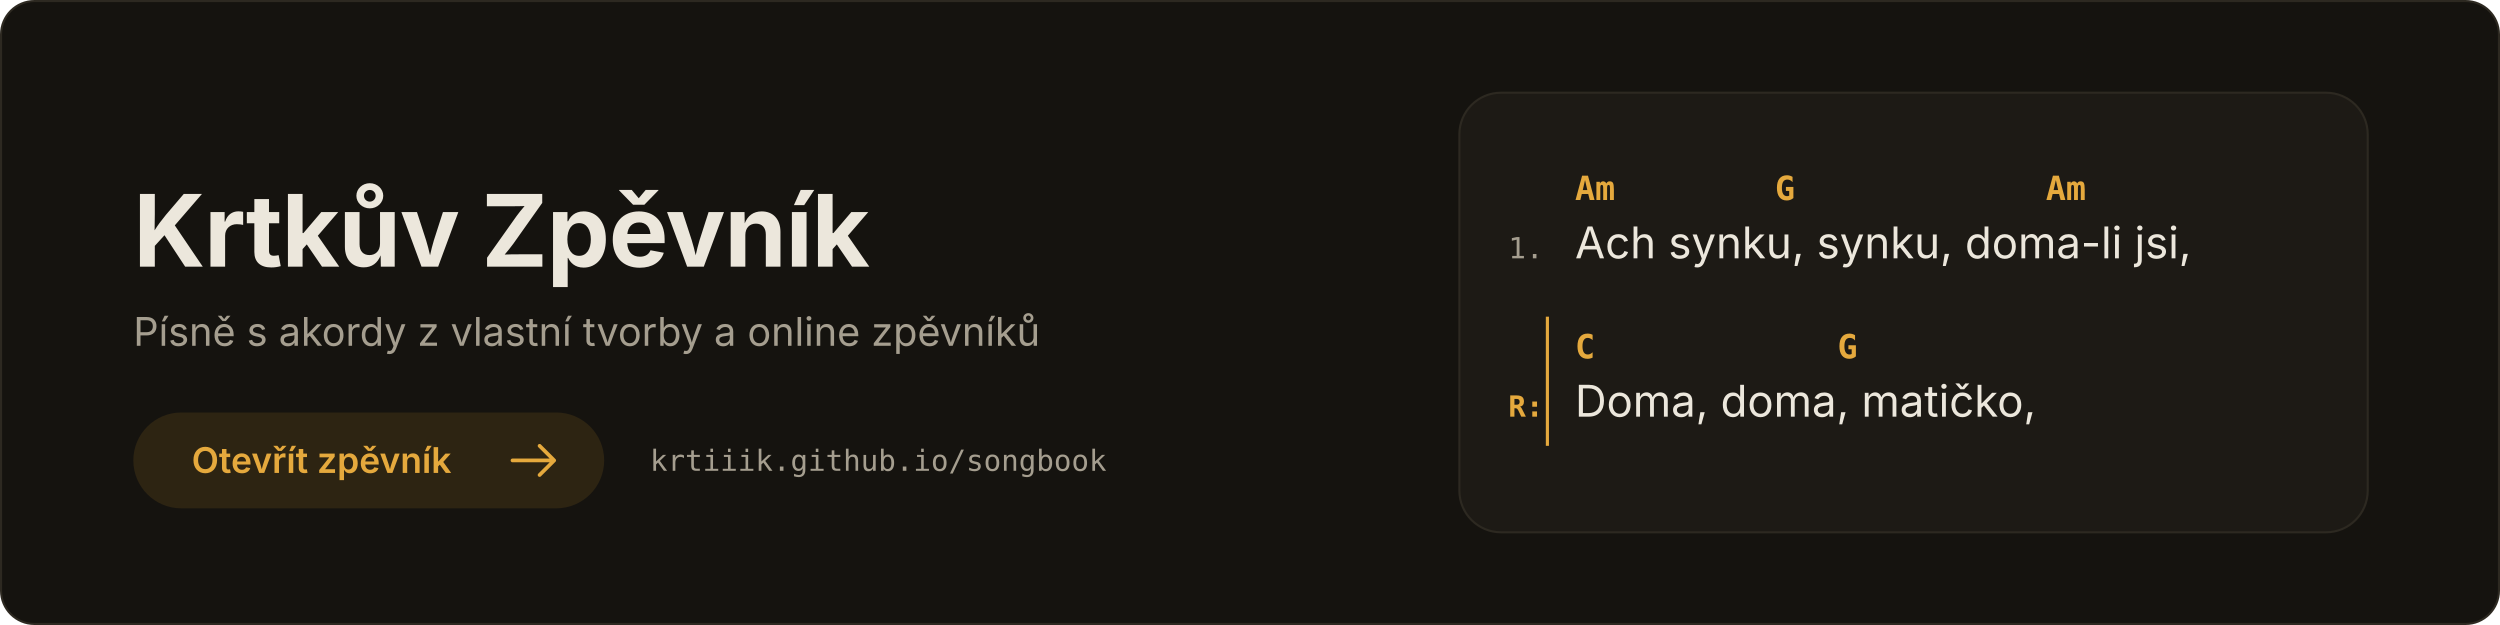
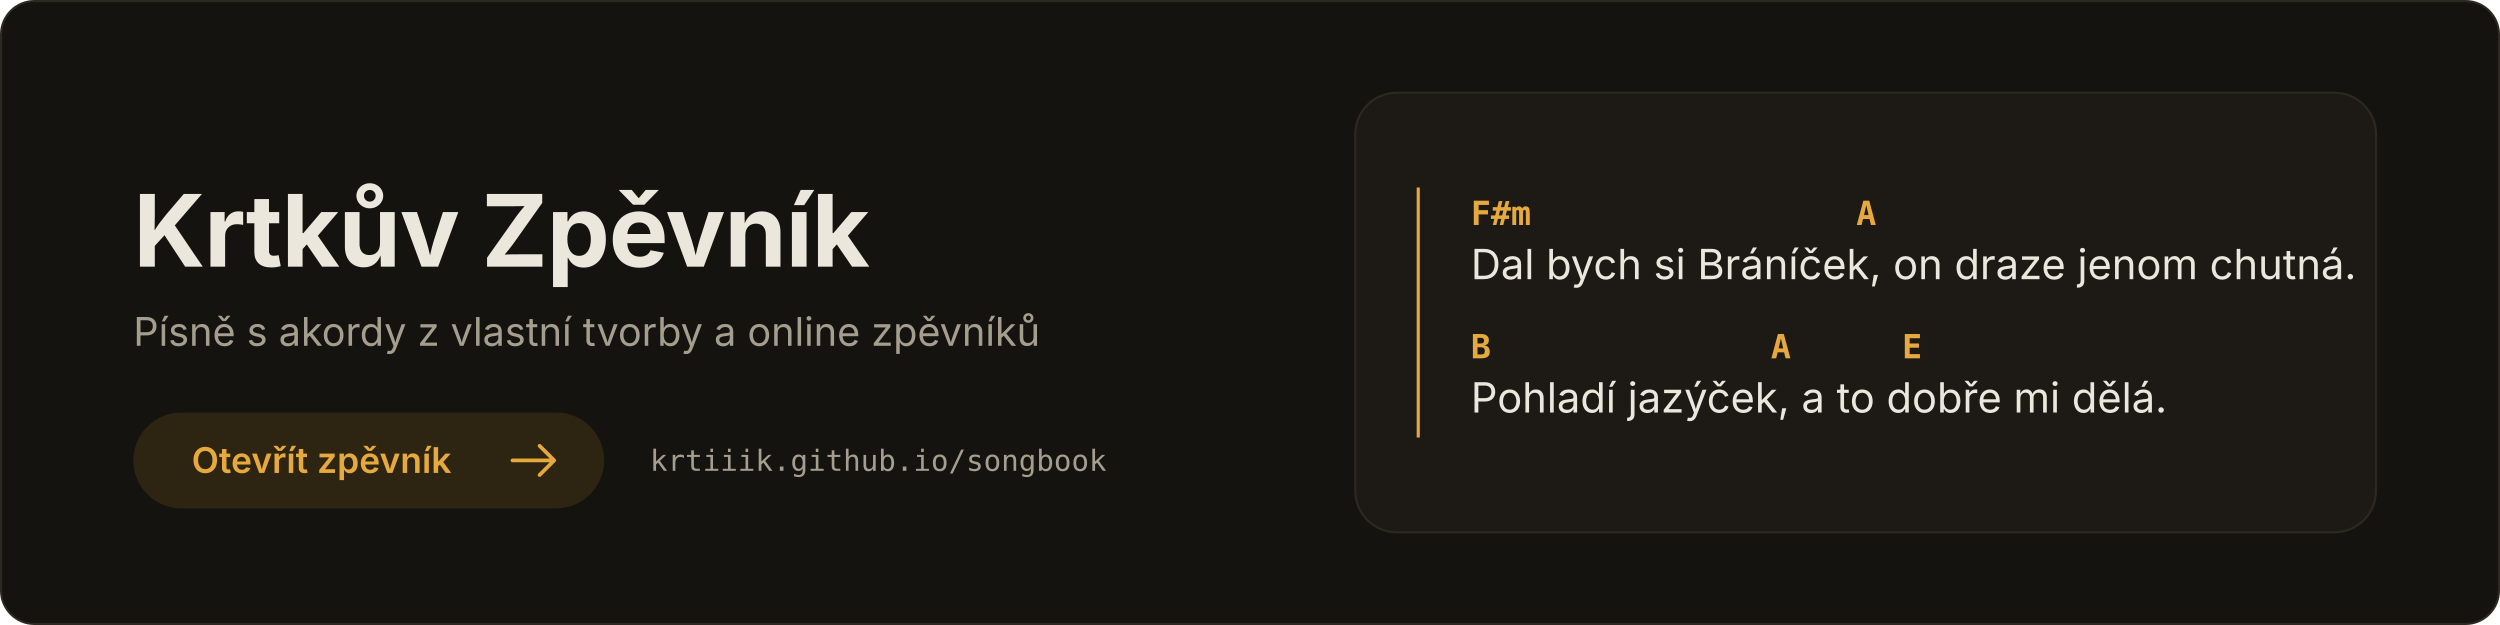
<svg xmlns="http://www.w3.org/2000/svg" width="1200" height="300" viewBox="0 0 1200 300" role="img" aria-labelledby="t d">
  <rect x="0.5" y="0.5" width="1199" height="299" rx="16" fill="#15130f" stroke="#2d2921" />
  <g font-family="system-ui, -apple-system, 'Segoe UI', sans-serif">
    <text x="64" y="128" font-size="48" font-weight="650" letter-spacing="-0.5" fill="#ece7dc">Krtkův Zpěvník</text>
    <text x="64" y="166" font-size="19" fill="#a59e8f">Písně s akordy z vlastní tvorby a online zpěvníků</text>
    <rect x="64" y="198" width="226" height="46" rx="23" fill="#2d2412" />
    <text x="92" y="227" font-size="17" font-weight="600" fill="#e5a93d">Otevřít zpěvník</text>
    <path d="M246 221h20m-7-7 7 7-7 7" fill="none" stroke="#e5a93d" stroke-width="1.8" stroke-linecap="round" stroke-linejoin="round" />
    <text x="312" y="226" font-family="ui-monospace, 'SF Mono', Menlo, Consolas, monospace" font-size="14" fill="#a59e8f">krtiiik.github.io/songbook</text>
  </g>
-   <rect x="700.5" y="44.5" width="436" height="211" rx="20" fill="#1d1a15" stroke="#2d2921" />
-   <g font-family="system-ui, -apple-system, 'Segoe UI', sans-serif" font-size="21" fill="#ece7dc">
-     <g font-family="ui-monospace, 'SF Mono', Menlo, Consolas, monospace" font-weight="600" font-size="16">
-       <text x="724" y="124" font-weight="400" font-size="14" fill="#a59e8f">1.</text>
-       <text x="756" y="96" fill="#e5a93d">Am</text>
-       <text x="852" y="96" fill="#e5a93d">G</text>
-       <text x="982" y="96" fill="#e5a93d">Am</text>
+   <rect x="650.5" y="44.5" width="490" height="211" rx="20" fill="#1d1a15" stroke="#2d2921" />
+   <g font-family="system-ui, -apple-system, 'Segoe UI', sans-serif" font-size="20" fill="#ece7dc">
+     <rect x="680" y="90" width="1.5" height="120" fill="#e5a93d" />
+     <g font-family="ui-monospace, 'SF Mono', Menlo, Consolas, monospace" font-weight="600" font-size="16" fill="#e5a93d">
+       <text x="706" y="108">F#m</text>
+       <text x="891" y="108">A</text>
+       <text x="706" y="172">B</text>
+       <text x="850" y="172">A</text>
+       <text x="913" y="172">E</text>
    </g>
-     <text x="756" y="124">Ach synku, synku, doma-li jsi,</text>
-     <rect x="742" y="152" width="1.5" height="62" fill="#e5a93d" />
-     <g font-family="ui-monospace, 'SF Mono', Menlo, Consolas, monospace" font-weight="600" font-size="16">
-       <text x="724" y="200" font-size="14" fill="#e5a93d">R:</text>
-       <text x="756" y="172" fill="#e5a93d">C</text>
-       <text x="882" y="172" fill="#e5a93d">G</text>
-     </g>
-     <text x="756" y="200">Doma, doma, matičko,</text>
+     <text x="706" y="134">Dal bych si Bráníček, on draze jenom chutná.</text>
+     <text x="706" y="198">Pohladí jazýček, a to dobře mi dělá.</text>
  </g>
</svg>
